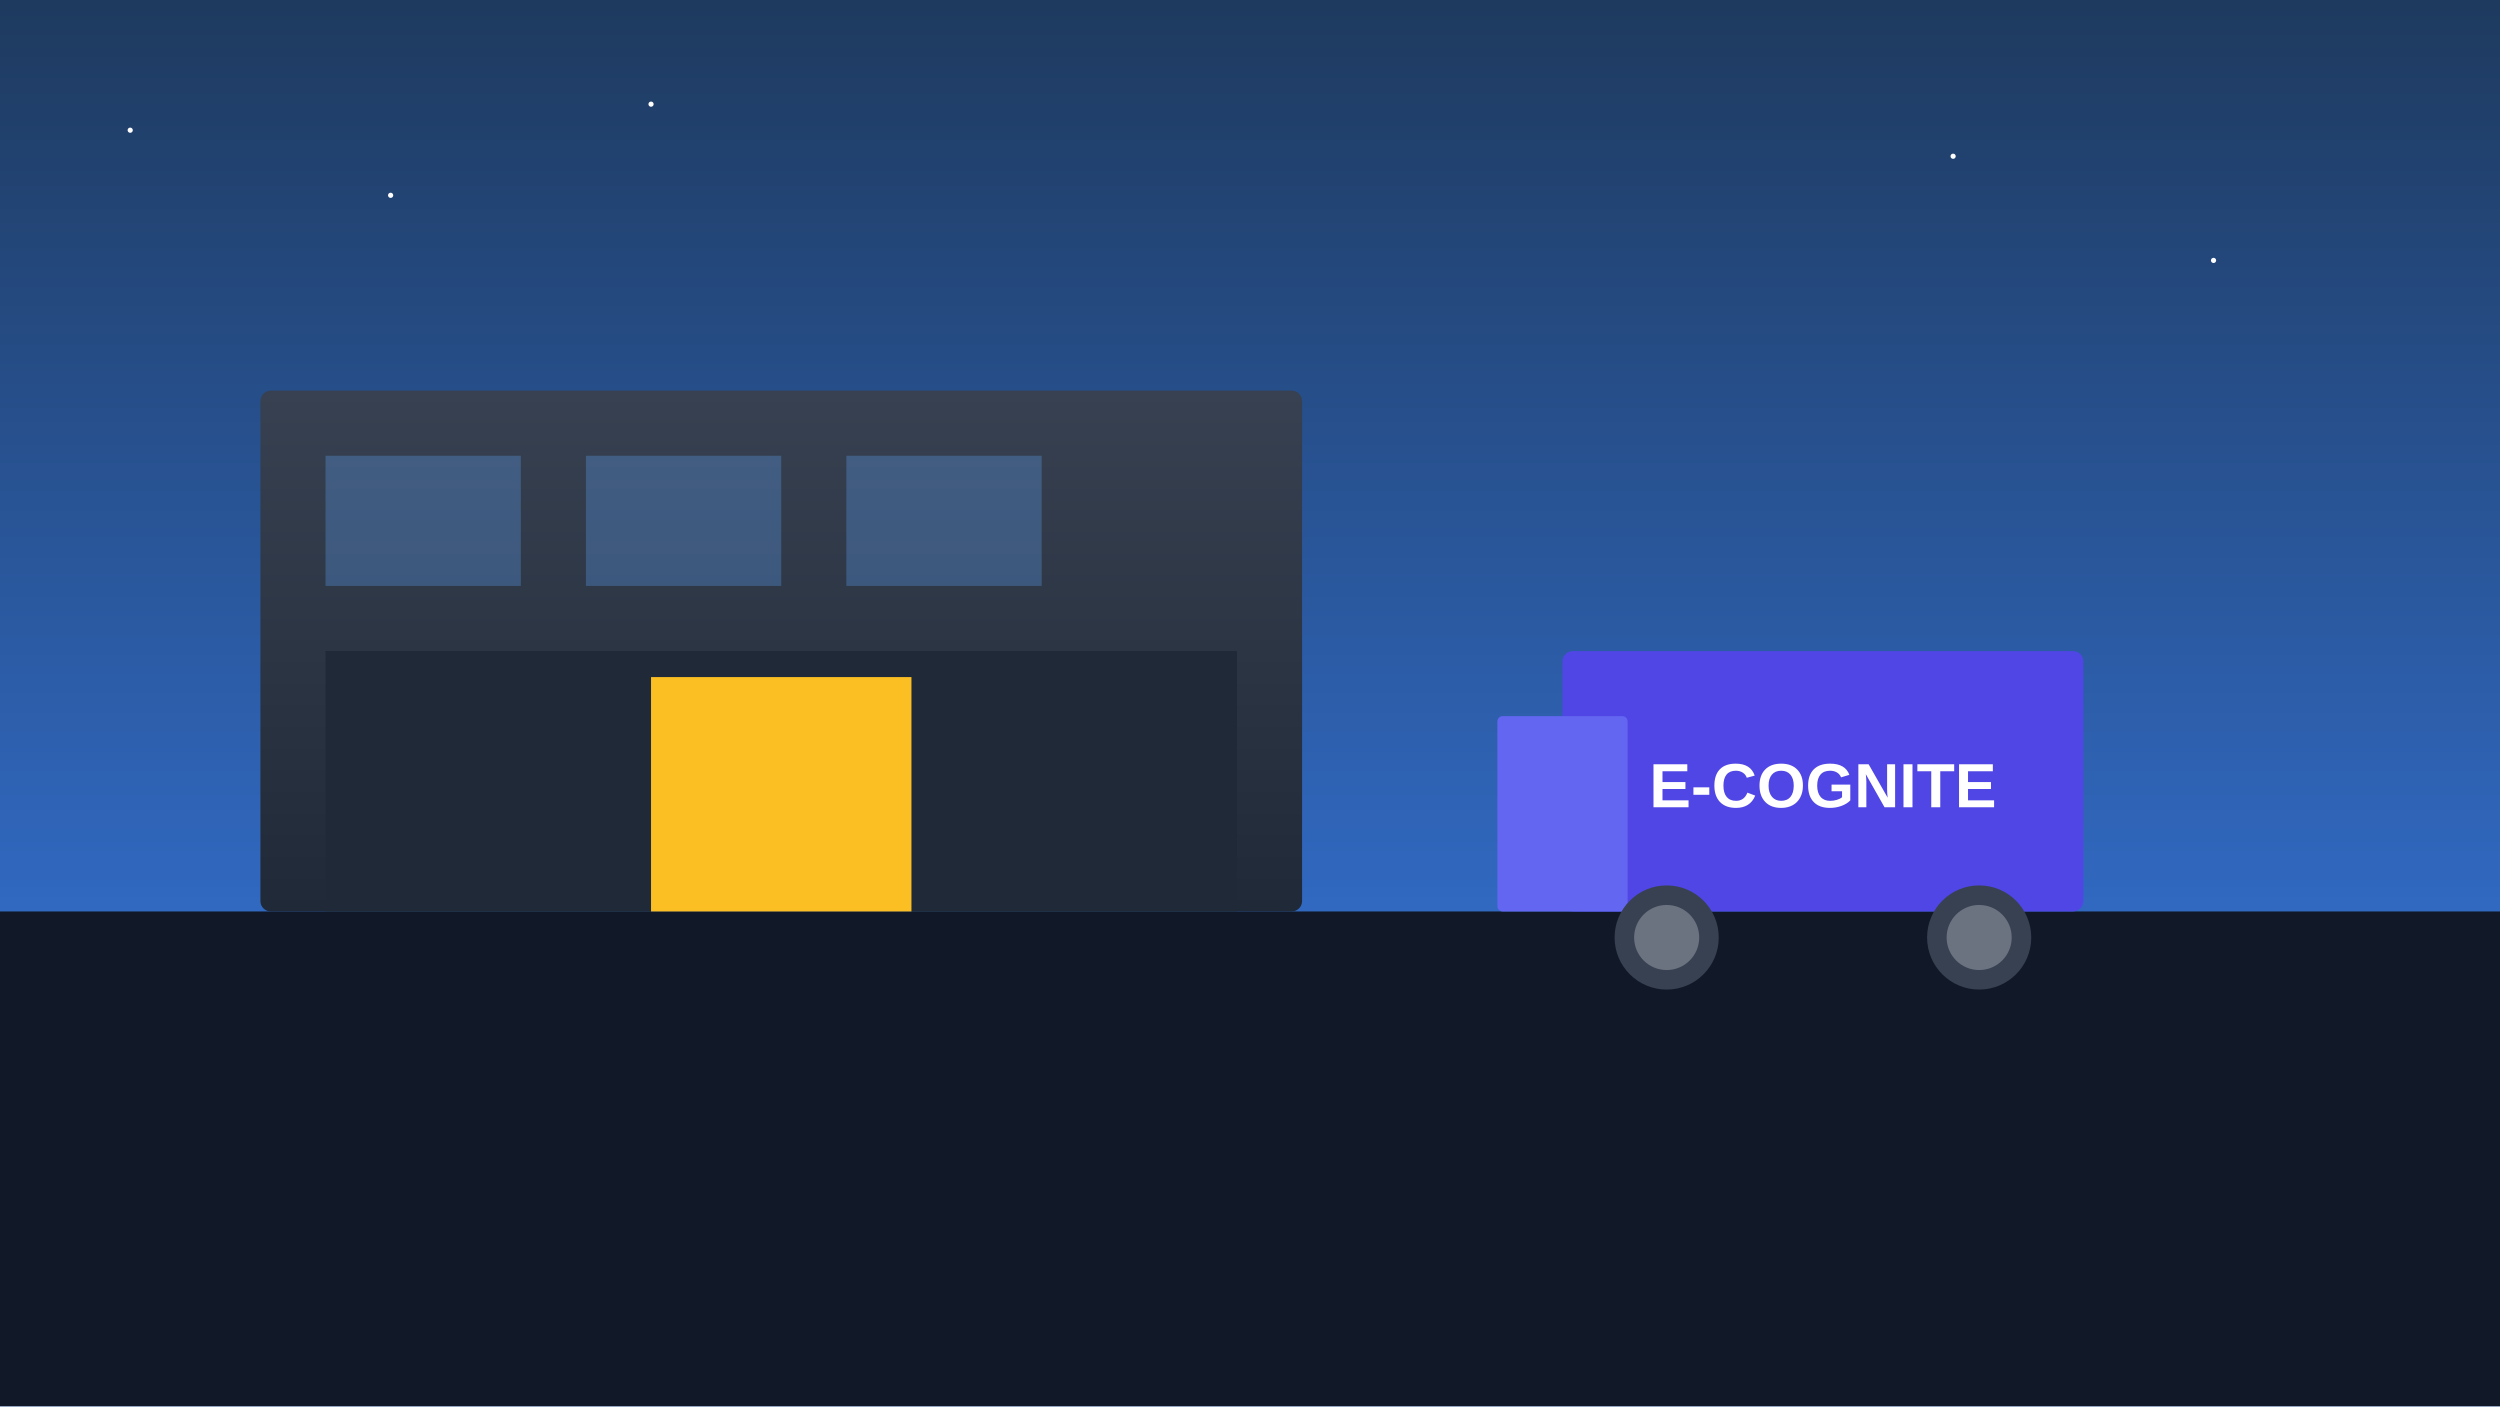
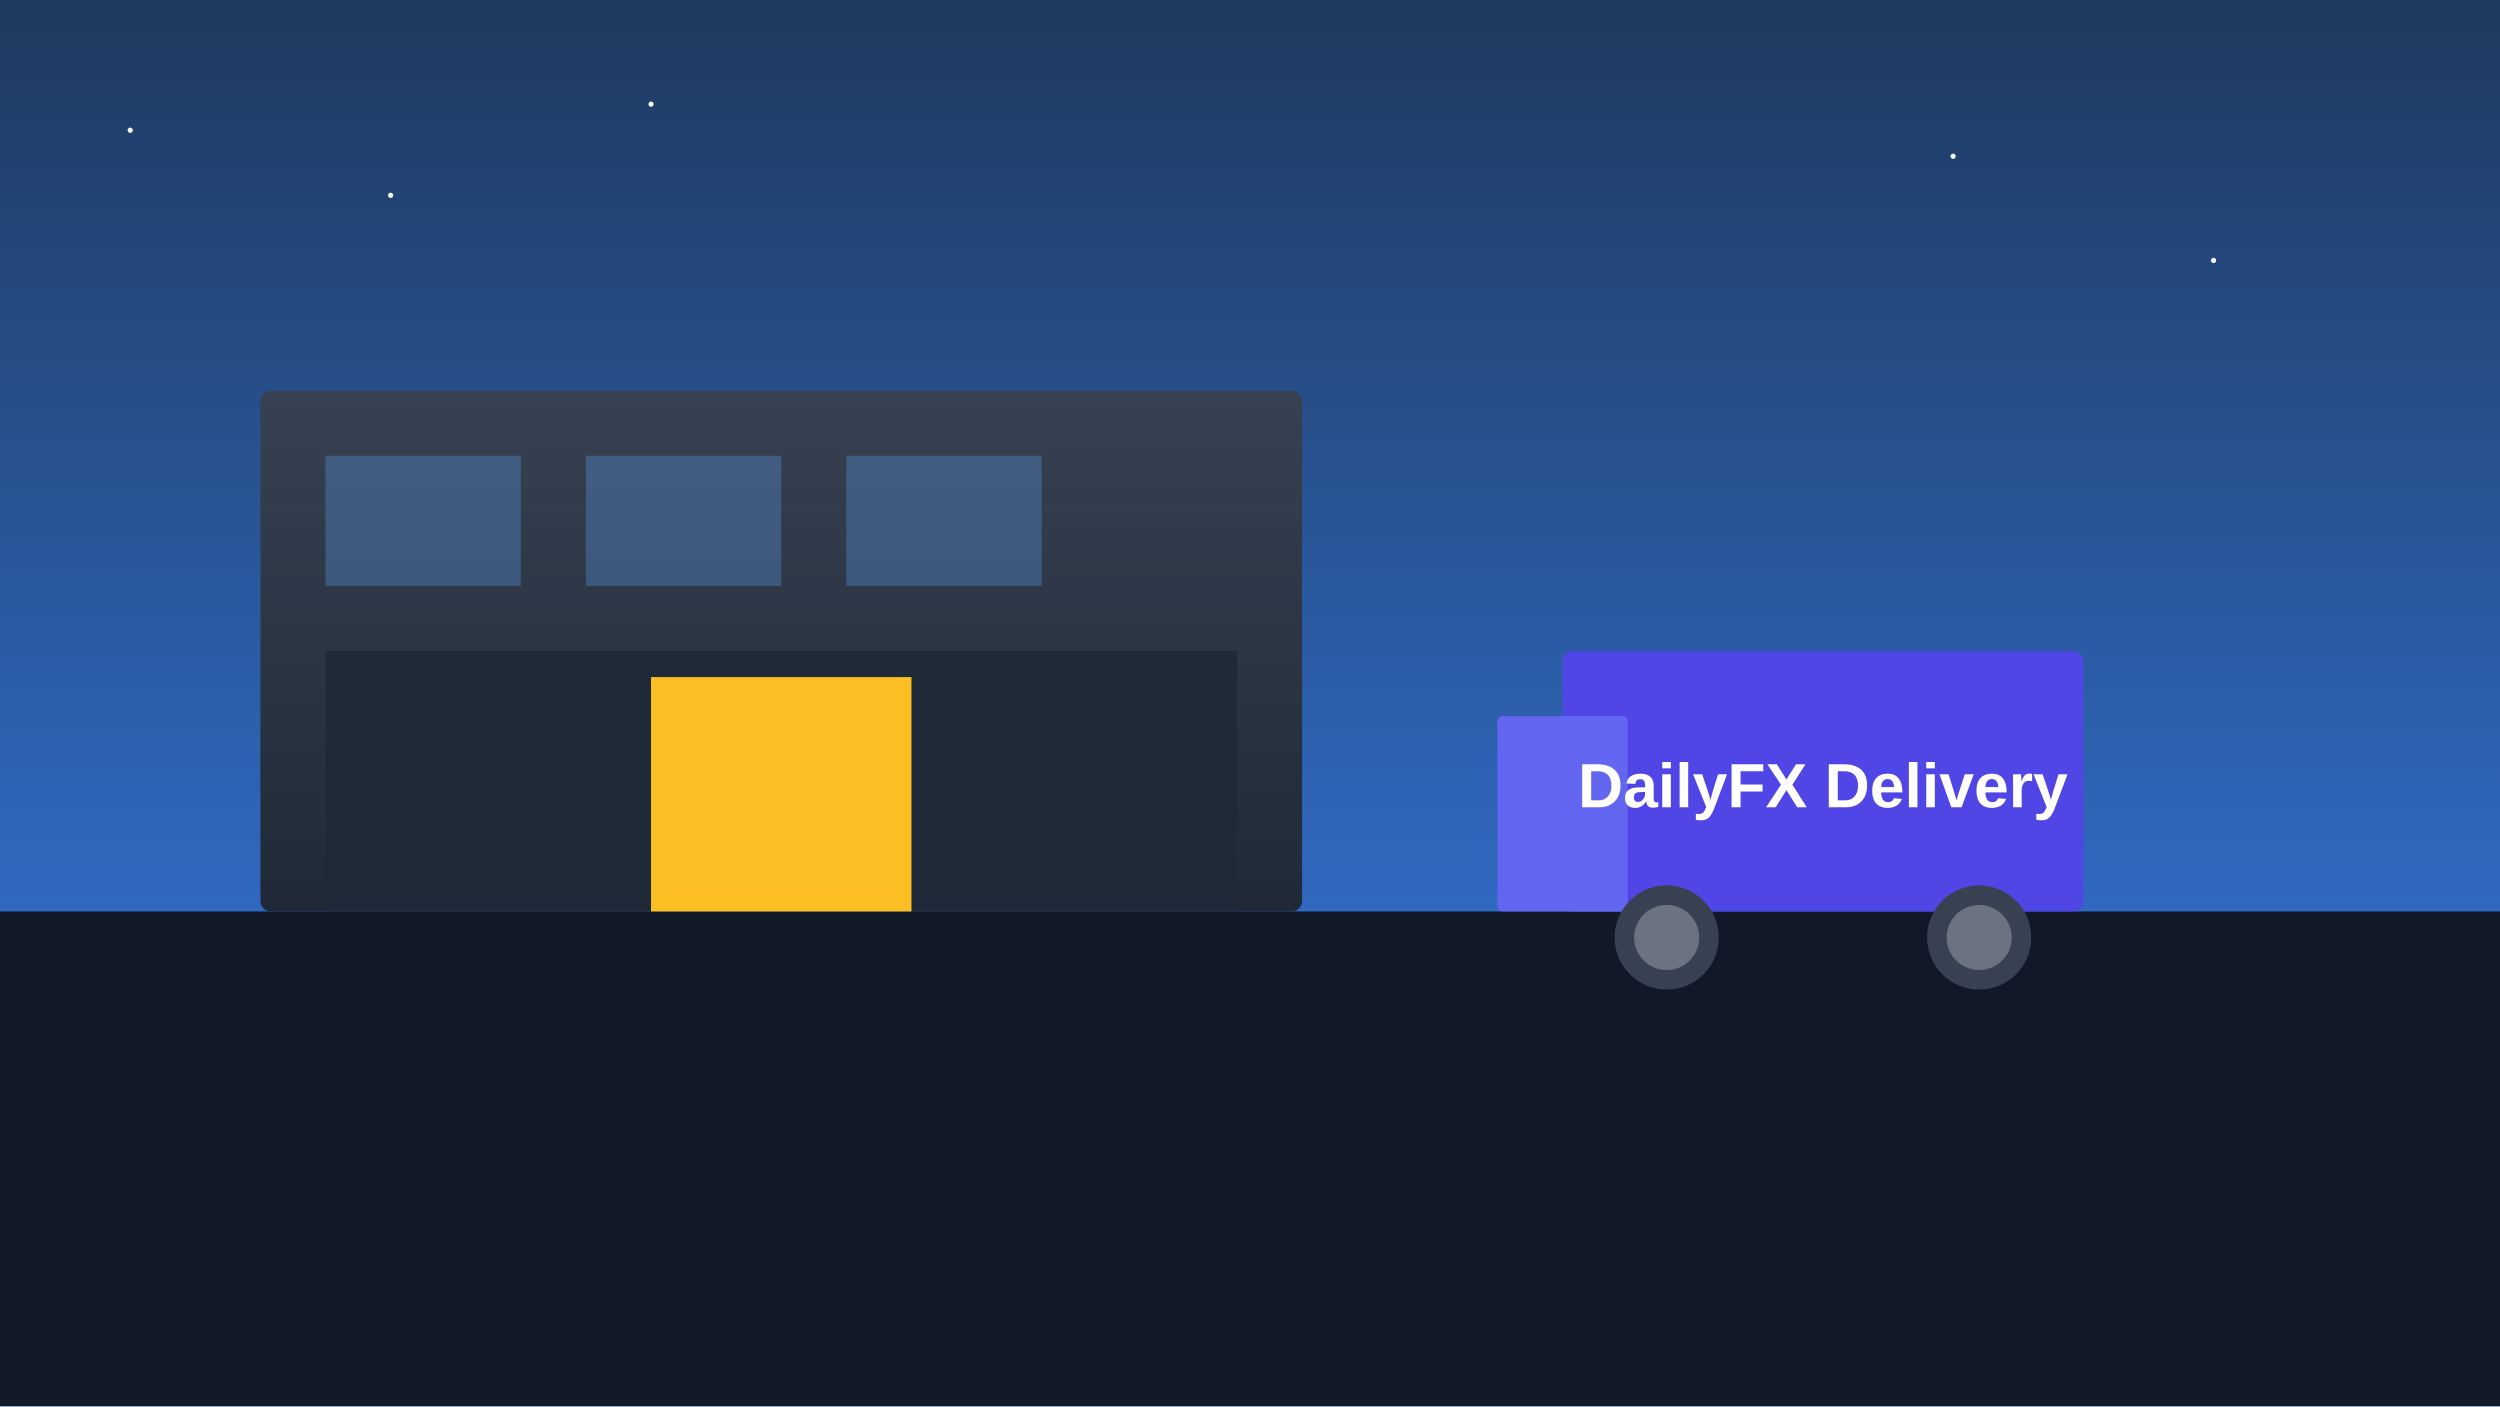
<svg xmlns="http://www.w3.org/2000/svg" viewBox="0 0 1920 1080">
  <defs>
    <linearGradient id="sky" x1="0%" y1="0%" x2="0%" y2="100%">
      <stop offset="0%" style="stop-color:#1e3a5f" />
      <stop offset="100%" style="stop-color:#3b82f6" />
    </linearGradient>
    <linearGradient id="building" x1="0%" y1="0%" x2="0%" y2="100%">
      <stop offset="0%" style="stop-color:#374151" />
      <stop offset="100%" style="stop-color:#1f2937" />
    </linearGradient>
  </defs>
  <rect width="1920" height="1080" fill="url(#sky)" />
  <rect x="0" y="700" width="1920" height="380" fill="#111827" />
  <rect x="200" y="300" width="800" height="400" fill="url(#building)" rx="8" />
  <rect x="250" y="350" width="150" height="100" fill="#60a5fa" opacity="0.3" />
  <rect x="450" y="350" width="150" height="100" fill="#60a5fa" opacity="0.3" />
  <rect x="650" y="350" width="150" height="100" fill="#60a5fa" opacity="0.3" />
  <rect x="250" y="500" width="700" height="200" fill="#1f2937" />
  <rect x="500" y="520" width="200" height="180" fill="#fbbf24" />
  <rect x="1200" y="500" width="400" height="200" fill="#4f46e5" rx="8" />
  <rect x="1150" y="550" width="100" height="150" fill="#6366f1" rx="4" />
  <circle cx="1280" cy="720" r="40" fill="#374151" />
  <circle cx="1280" cy="720" r="25" fill="#6b7280" />
  <circle cx="1520" cy="720" r="40" fill="#374151" />
  <circle cx="1520" cy="720" r="25" fill="#6b7280" />
-   <text x="1400" y="620" font-family="Arial,sans-serif" font-size="48" font-weight="bold" fill="white" text-anchor="middle">E-COGNITE</text>
+   <text x="1400" y="620" font-family="Arial,sans-serif" font-size="48" font-weight="bold" fill="white" text-anchor="middle">DailyFX Delivery</text>
  <circle cx="100" cy="100" r="2" fill="white" />
  <circle cx="300" cy="150" r="2" fill="white" />
  <circle cx="500" cy="80" r="2" fill="white" />
  <circle cx="1500" cy="120" r="2" fill="white" />
  <circle cx="1700" cy="200" r="2" fill="white" />
</svg>
